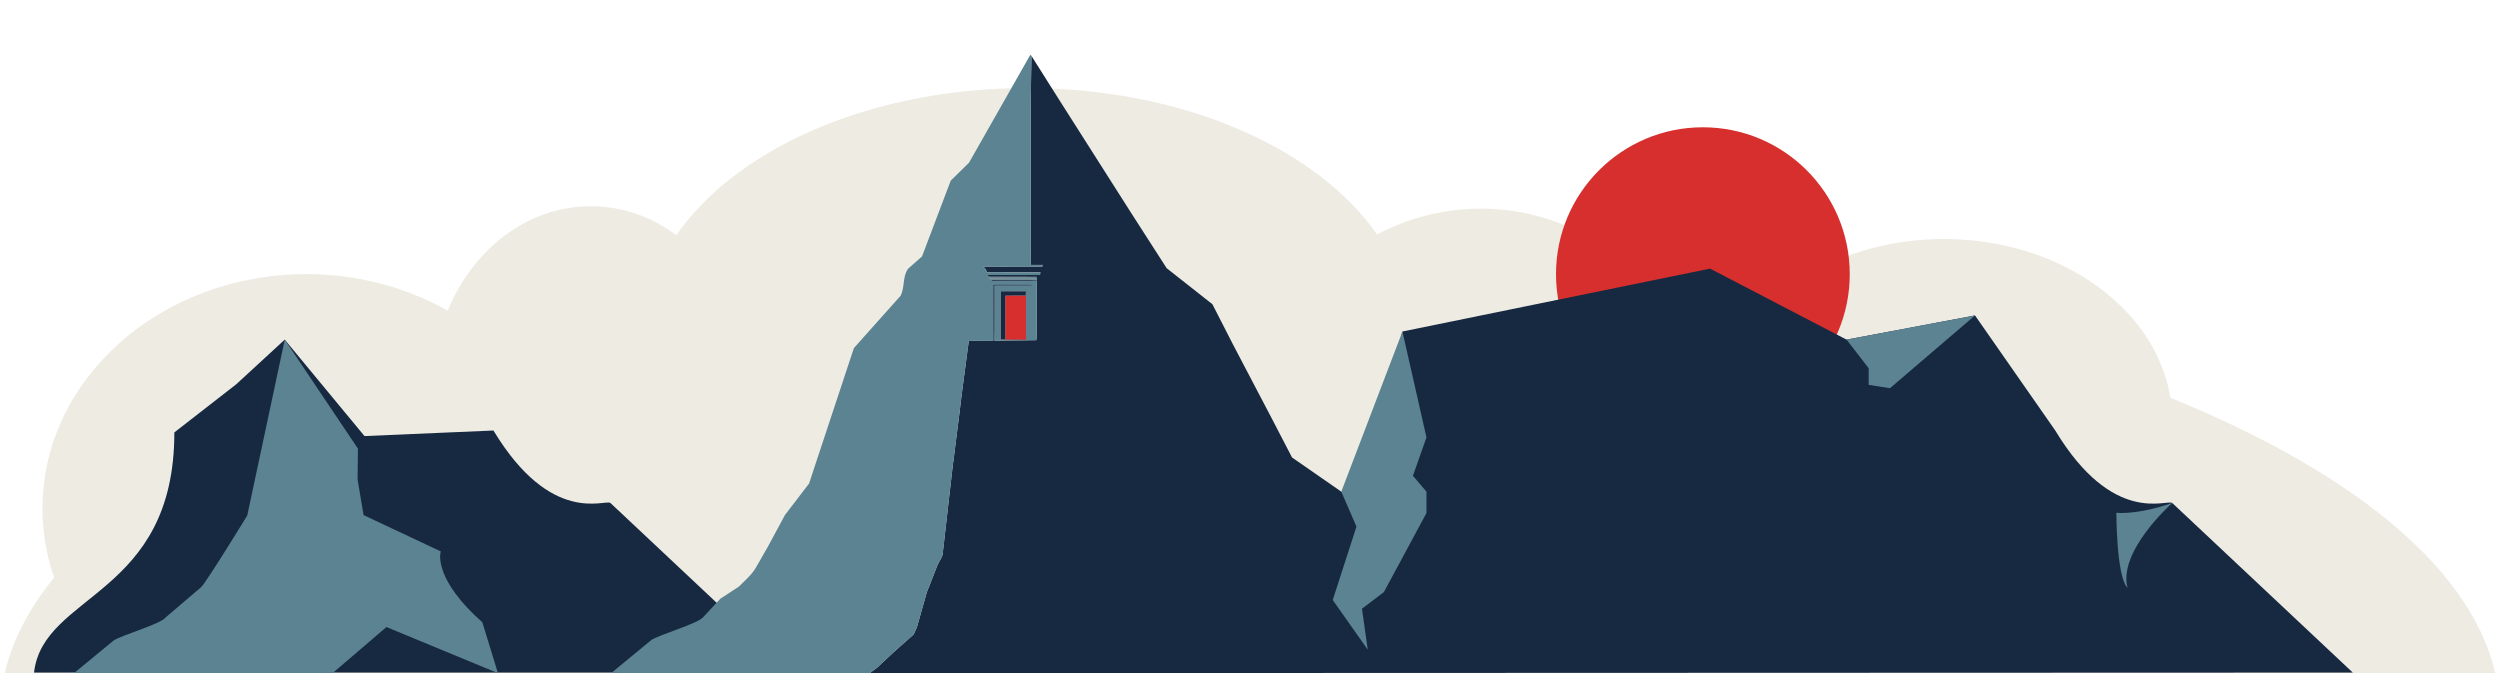
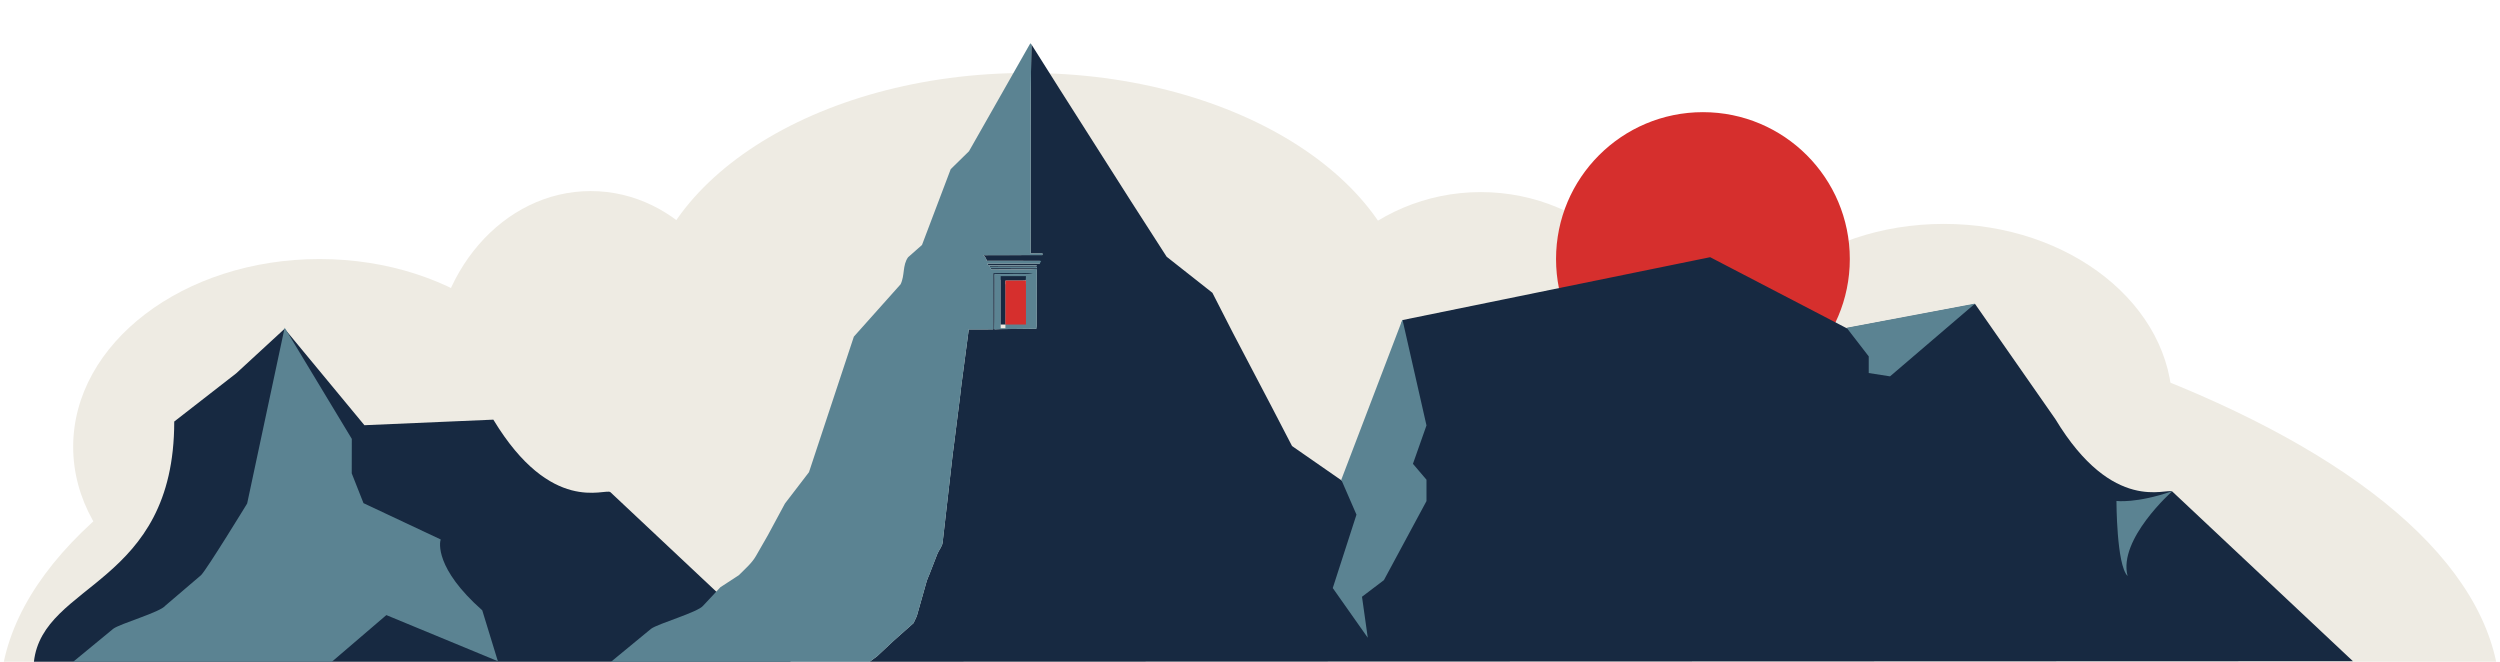
- <svg xmlns="http://www.w3.org/2000/svg" viewBox="0 0 1700.18 457.42">
+ <svg xmlns="http://www.w3.org/2000/svg" viewBox="0 0 1700 450">
  <defs>
    <style>.cls-1{fill:#172941;}.cls-2{fill:#eeebe3;}.cls-3{fill:#5b8392;}.cls-4{fill:#d62f2d;}</style>
  </defs>
  <g id="bg">
-     <ellipse class="cls-2" cx="1007" cy="335.79" rx="169.55" ry="193.88" />
-     <ellipse class="cls-2" cx="1321.91" cy="286.32" rx="155.36" ry="123.78" />
-     <ellipse class="cls-2" cx="401.77" cy="264.01" rx="107.49" ry="123.78" />
-     <ellipse class="cls-2" cx="850.09" cy="485.66" rx="850.09" ry="317.95" />
-     <circle class="cls-4" cx="1158.08" cy="186.44" r="99.88" />
-     <ellipse class="cls-2" cx="208.27" cy="345.79" rx="179.37" ry="159.35" />
-     <ellipse class="cls-2" cx="698.42" cy="228.71" rx="260.99" ry="168.8" />
+     <path class="cls-2" d="M850,157.41C403.33,157.41,37.14,286.26,2.59,450h1694.82c-34.55-163.74-400.75-292.59-847.41-292.59Z" />
+     <circle class="cls-2" cx="1006.91" cy="265.93" r="135.31" />
+     <ellipse class="cls-2" cx="1321.82" cy="276.03" rx="155.36" ry="123.78" />
+     <ellipse class="cls-2" cx="401.69" cy="253.71" rx="107.49" ry="123.78" />
+     <circle class="cls-4" cx="1157.99" cy="176.15" r="99.88" />
+     <ellipse class="cls-2" cx="217.28" cy="303.84" rx="167.52" ry="127.69" />
+     <ellipse class="cls-2" cx="698.33" cy="218.42" rx="260.99" ry="168.8" />
  </g>
  <g id="Flame">
-     <path class="cls-1" d="M537.93,457.42l-122.8-115.36c-3.67-2.76-40.23,15.78-79.56-49.28l-87.68,3.78-54.25-65.59-32.96,30.35-42.11,32.75c0,111.68-89.36,109.15-95.42,163.35" />
-     <path class="cls-1" d="M1477.29,342.06c-3.67-2.76-40.23,15.78-79.56-49.28l-54.59-78.27-87.34,16.46-92.8-48.28-209.26,42.76c-.47-.84-25.01,121.04-25.47,120.09l-49.6-34.44-13.82-26.63-26.32-50.19-14-27.37-31.13-24.54-24.2-37.65-48.76-76.65-19.02-30.13-.44,32.7-.08,109.52h8.11s-.16,1.08-.16,1.08l-40.19.08c1.39,1.27,2.09,2.07,2.37,3.82l36.23.04c-.03.27-.14,1.85-.14,1.85h-35.72c-.04.52.81,1.22,1.53,1.22l32.22.02-.33.48-32-.02.37.57,31.88-.04.16.87-31.78-.04.93.93,26.65-.03h4.05s-.06,38.7-.06,38.7c0,.47-.57,1.47-.23,1.64l-24.72.27-3.56.15v-37.38h26.47v-1.05h-27.55s.03,38.44.03,38.44l-16.62.05-4.99,37.64-1.18,10.01-4.14,32.67-.52,3.86-6.94,60.72c-.31,2.74-2.62,5.21-3.58,7.68l-5.31,13.67c-.74,1.9-1.56,3.52-2.13,5.55l-6.55,23.12-2.19,4.75-8.88,7.87-4.81,4.28-11.13,10.41-5.06,3.74,1008.64-.37-122.8-115.36Z" />
+     <path class="cls-1" d="M537.84,450l-122.8-115.36c-3.67-2.76-40.23,15.78-79.56-49.28l-87.68,3.78-54.25-65.59-32.96,30.35-42.11,32.75c0,111.68-89.36,109.15-95.42,163.35" />
+     <path class="cls-1" d="M1477.2,334.26c-3.67-2.76-40.23,15.78-79.56-49.28l-54.59-78.27-87.34,16.46-92.8-48.28-209.26,42.76c-.47-.84-25.01,121.04-25.47,120.09l-49.6-34.44-13.82-26.63-26.32-50.19-14-27.37-31.13-24.54-24.2-37.65-48.76-76.65-19.02-30.13-.44,32.7-.08,109.52h8.11s-.16,1.08-.16,1.08l-40.19.08c1.39,1.27,2.09,2.07,2.37,3.82l36.23.04c-.03.27-.14,1.85-.14,1.85h-35.72c-.04.52.81,1.22,1.53,1.22l32.22.02-.33.48-32-.02.37.57,31.88-.04.16.87-31.78-.04.93.93,26.65-.03h4.05s-.06,38.7-.06,38.7c0,.47-.57,1.47-.23,1.64l-24.72.27-3.56.15v-37.38h26.47v-1.05h-27.55s.03,38.44.03,38.44l-16.62.05-4.99,37.64-1.18,10.01-4.14,32.67-.52,3.86-6.94,60.72c-.31,2.74-2.62,5.21-3.58,7.68l-5.31,13.67c-.74,1.9-1.56,3.52-2.13,5.55l-6.55,23.12-2.19,4.75-8.88,7.87-4.81,4.28-11.13,10.41-5.06,3.74,1008.64-.37-122.8-115.36Z" />
    <g id="YC4Nyf">
-       <path class="cls-3" d="M707.13,187.04h-35.72c-.04.52.81,1.22,1.53,1.22l32.22.02-.33.49-32-.02.37.57,31.88-.04.16.87-31.78-.04.93.93,26.65-.03,4.06-.37-.06,39.07c0,.47,0,1.25,0,1.64l-24.95.27-4.08.17.31-7.13.07-26.81-.19-3.65,26.47-.02c-4.18-1.18-7.81-.38-12.15-.6l-6.48-.12-8.58.12.03,38.21-16.62.05-4.99,37.64-1.18,10.01-4.14,32.67-.52,3.86-6.94,60.72c-.31,2.74-2.62,5.21-3.58,7.68l-5.31,13.67c-.74,1.9-1.56,3.52-2.13,5.55l-6.55,23.12-2.19,4.75-8.88,7.87-4.81,4.28-11.13,10.41-5.06,3.74h-175.89s27.23-22.42,27.23-22.42c4.64-3.53,32.09-11.28,35.49-15.78l11.65-12.48,12.58-8.21c4.09-4.15,8.75-8.04,11.61-13.03l8.07-14.07,11.67-21.64,16.33-21.3,30.51-92.16,31.77-35.59c2.98-6.01,1.19-12.95,5.11-18.4l9.45-8.34,19.54-51.57,12.42-12.17,41.72-73.43c.63.66.72.76.71.75l-.44,32.7-.08,109.52,8.21-.04-.25,1.12-40.19.08c1.39,1.27,2.09,2.07,2.37,3.82l37.06.04M683.79,201.11l13.81-.04.13-3.01h-17.17s0,32.91,0,32.91l3.21-.02v-29.84Z" />
-       <polygon class="cls-1" points="683.79 201.11 683.78 230.95 680.56 230.97 680.56 198.06 697.72 198.06 697.6 201.07 683.79 201.11" />
+       <path class="cls-3" d="M707.04,179.24h-35.72c-.04.52.81,1.22,1.53,1.22l32.22.02-.33.49-32-.02.37.57,31.88-.04.16.87-31.78-.04.93.93,26.65-.03,4.06-.37-.06,39.07c0,.47,0,1.25,0,1.64l-24.95.27-4.08.17.31-7.13.07-26.81-.19-3.65,26.47-.02c-4.18-1.18-7.81-.38-12.15-.6l-6.48-.12-8.58.12.03,38.21-16.62.05-4.99,37.64-1.18,10.01-4.14,32.67-.52,3.86-6.94,60.72c-.31,2.74-2.62,5.21-3.58,7.68l-5.31,13.67c-.74,1.9-1.56,3.52-2.13,5.55l-6.55,23.12-2.19,4.75-8.88,7.87-4.81,4.28-11.13,10.41-5.06,3.74h-175.89s27.23-22.42,27.23-22.42c4.64-3.53,32.09-11.28,35.49-15.78l11.65-12.48,12.58-8.21c4.09-4.15,8.75-8.04,11.61-13.03l8.07-14.07,11.67-21.64,16.33-21.3,30.51-92.16,31.77-35.59c2.98-6.01,1.19-12.95,5.11-18.4l9.45-8.34,19.54-51.57,12.42-12.17,41.72-73.43c.63.66.72.76.71.75l-.44,32.7-.08,109.52,8.21-.04-.25,1.12-40.19.08c1.39,1.27,2.09,2.07,2.37,3.82l37.06.04M683.7,193.32l13.81-.04.13-3.01h-17.17s0,32.91,0,32.91l3.21-.02v-29.84Z" />
+       <polygon class="cls-1" points="683.7 190.82 683.69 220.66 680.47 220.68 680.47 187.76 697.64 187.77 697.51 190.78 683.7 190.82" />
    </g>
-     <rect class="cls-4" x="683.79" y="201.11" width="13.94" height="29.86" />
-     <polygon class="cls-3" points="912.17 334.37 953.75 225.46 970.1 297.46 960.89 323.57 970.1 334.37 970.1 348.91 941.14 402.66 926.24 413.96 930.17 441.83 906.36 408.04 922.49 358.12 912.17 334.37" />
-     <polygon class="cls-3" points="1343.15 214.52 1285.32 264.01 1270.83 261.74 1270.83 250.42 1255.81 230.97 1343.15 214.52" />
-     <path class="cls-3" d="M1477.29,342.06s-37.02,32.66-30.44,57.68c-7.57-7.57-7.57-51.03-7.57-51.03,0,0,13.47,1.83,38.01-6.66Z" />
-     <path class="cls-3" d="M243.42,305.12l-.23,21.01,4.07,24.18,52.51,24.7c-.74,1.9-4.01,19.68,28.25,48.17l10.62,34.62-75.83-31.37-37.07,31.74H49.85s27.23-22.42,27.23-22.42c4.64-3.53,32.09-11.28,35.49-15.78l24.24-20.69c4.09-4.15,31.35-48.74,31.35-48.74l25.5-119.57,49.77,74.15Z" />
+     <rect class="cls-4" x="683.7" y="190.82" width="13.94" height="29.86" />
+     <polygon class="cls-3" points="912.08 326.21 953.66 217.29 970.01 289.29 960.8 315.4 970.01 326.21 970.01 340.74 941.05 394.5 926.16 405.79 930.08 433.66 906.28 399.87 922.4 349.96 912.08 326.21" />
+     <polygon class="cls-3" points="1343.06 206.43 1285.23 255.92 1270.74 253.66 1270.74 242.34 1255.72 222.89 1343.06 206.43" />
+     <path class="cls-3" d="M1477.2,334s-37.02,32.66-30.44,57.68c-7.57-7.57-7.57-51.03-7.57-51.03,0,0,13.47,1.83,38.01-6.66Z" />
+     <path class="cls-3" d="M239.23,298.49l-.05,23.39,7.99,20.26,52.51,24.7c-.74,1.9-4.01,19.68,28.25,48.17l10.62,34.62-75.83-31.37-37.07,31.74H49.76s27.23-22.42,27.23-22.42c4.64-3.53,32.09-11.28,35.49-15.78l24.24-20.69c4.09-4.15,31.35-48.74,31.35-48.74l25.5-119.57,45.68,75.68Z" />
  </g>
</svg>
